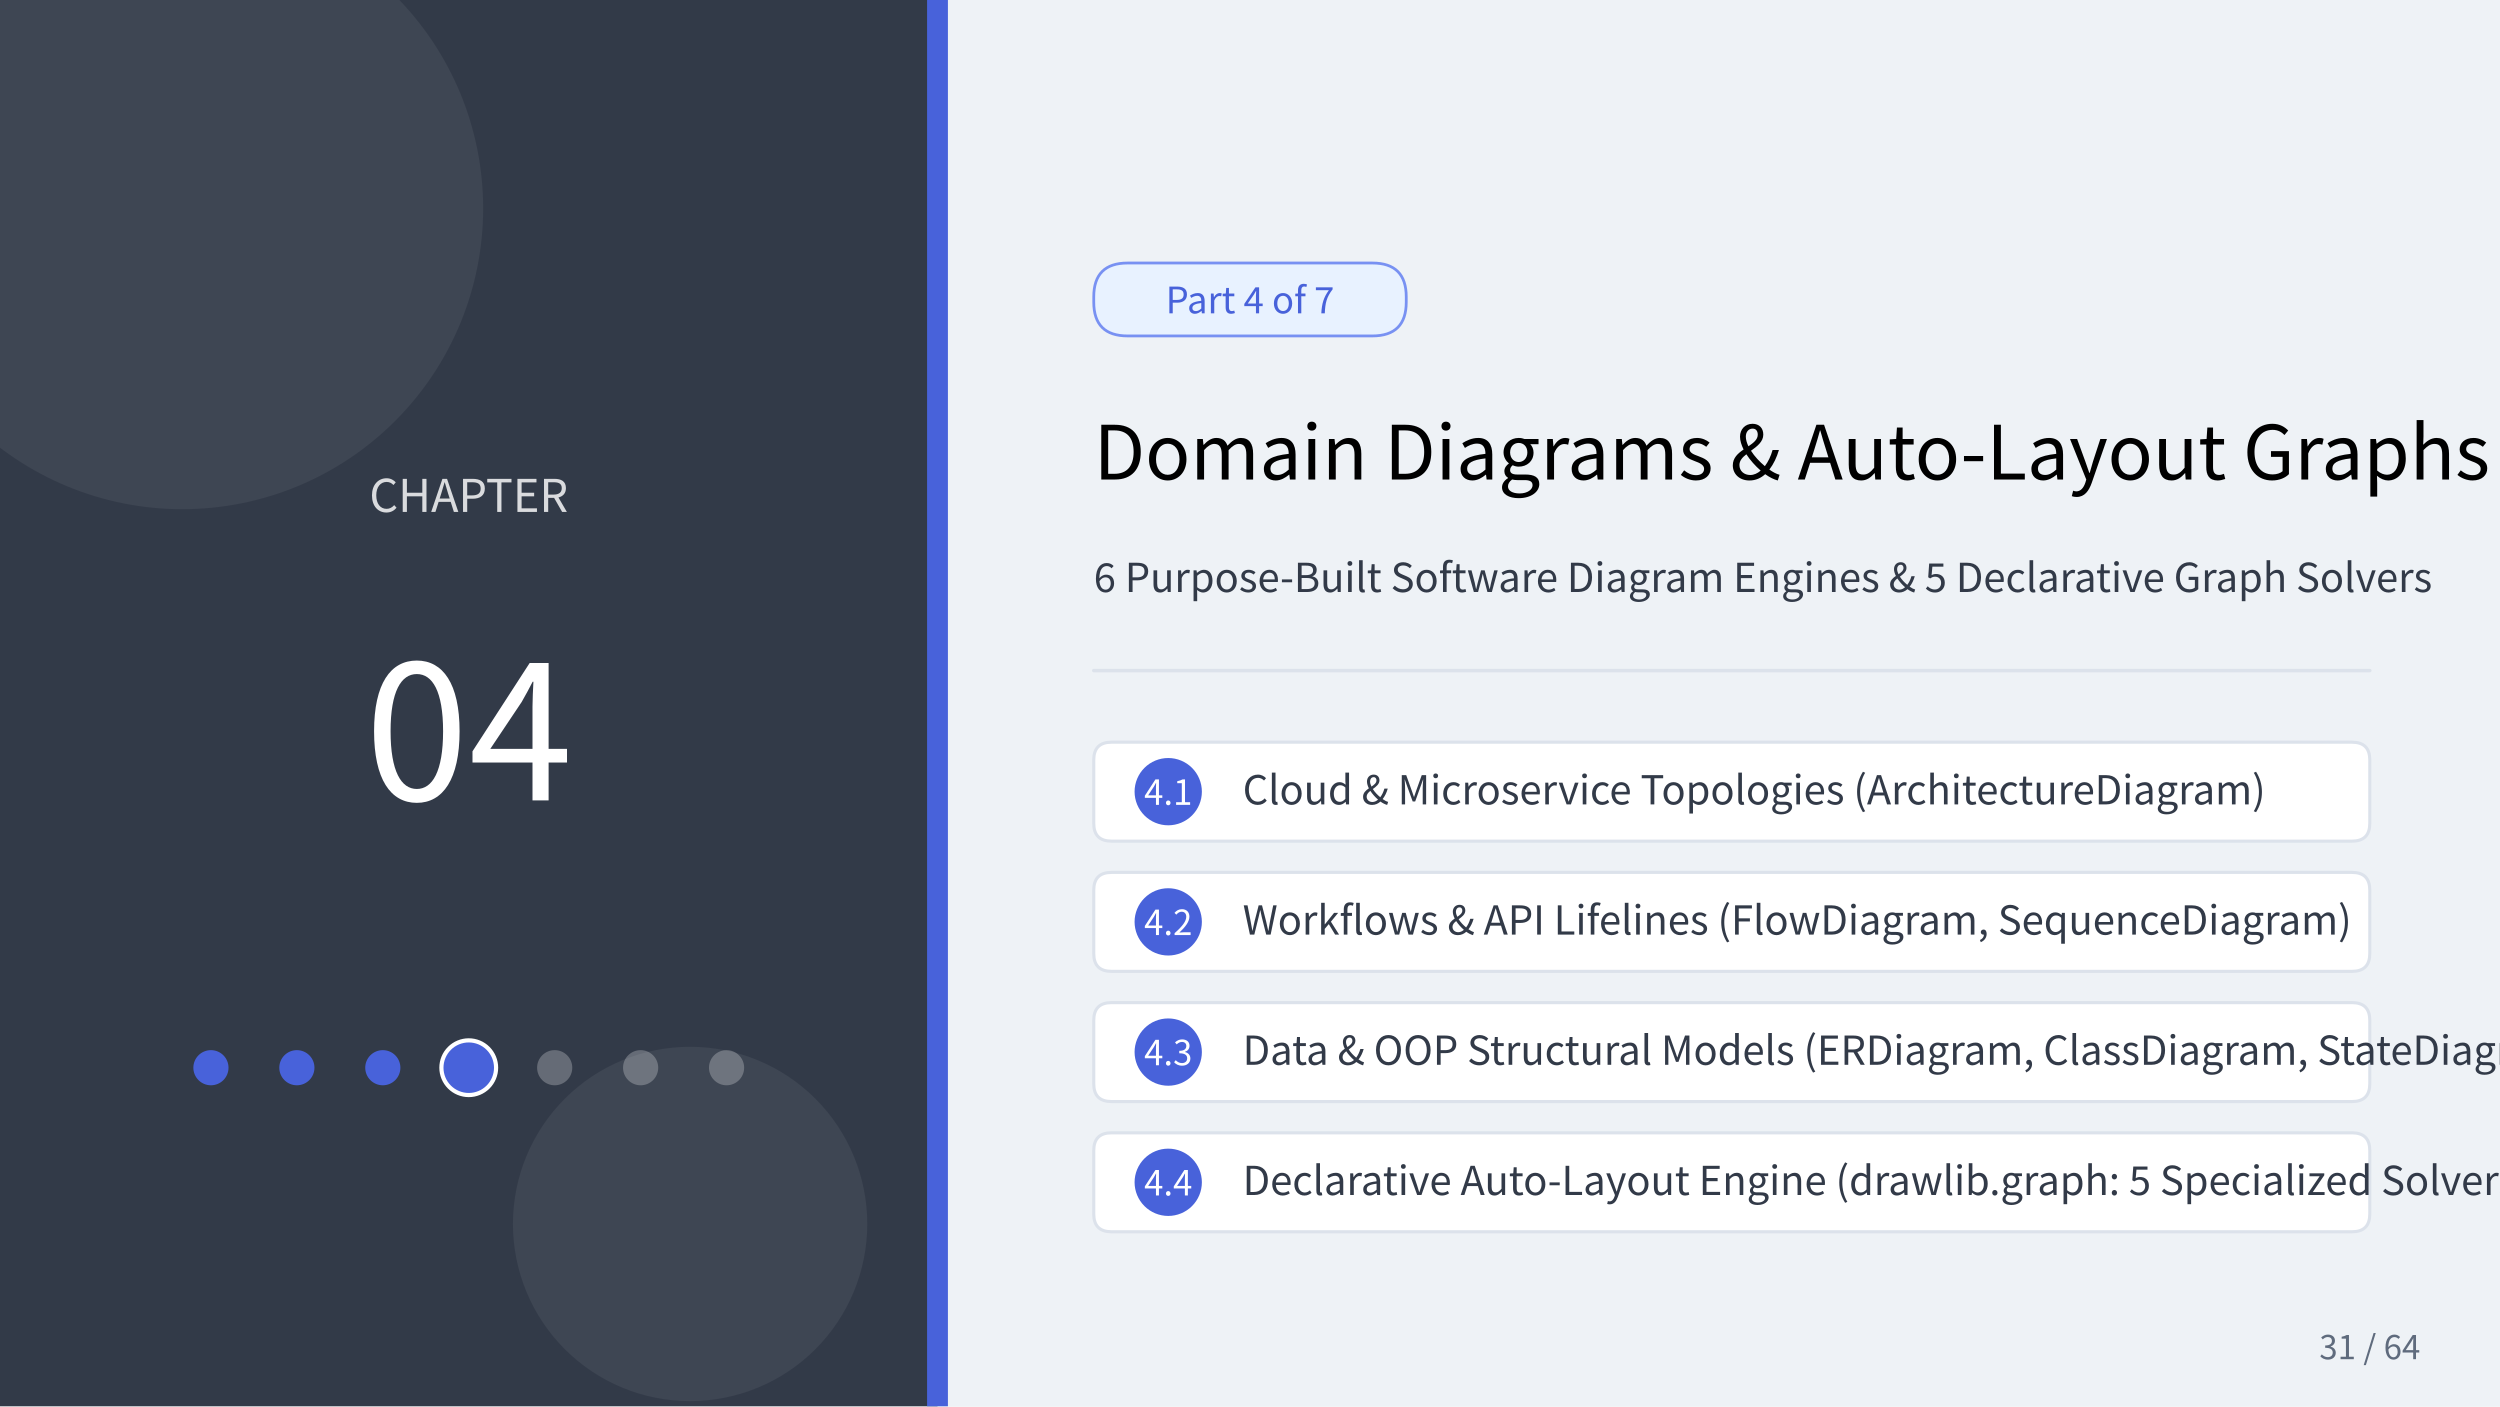
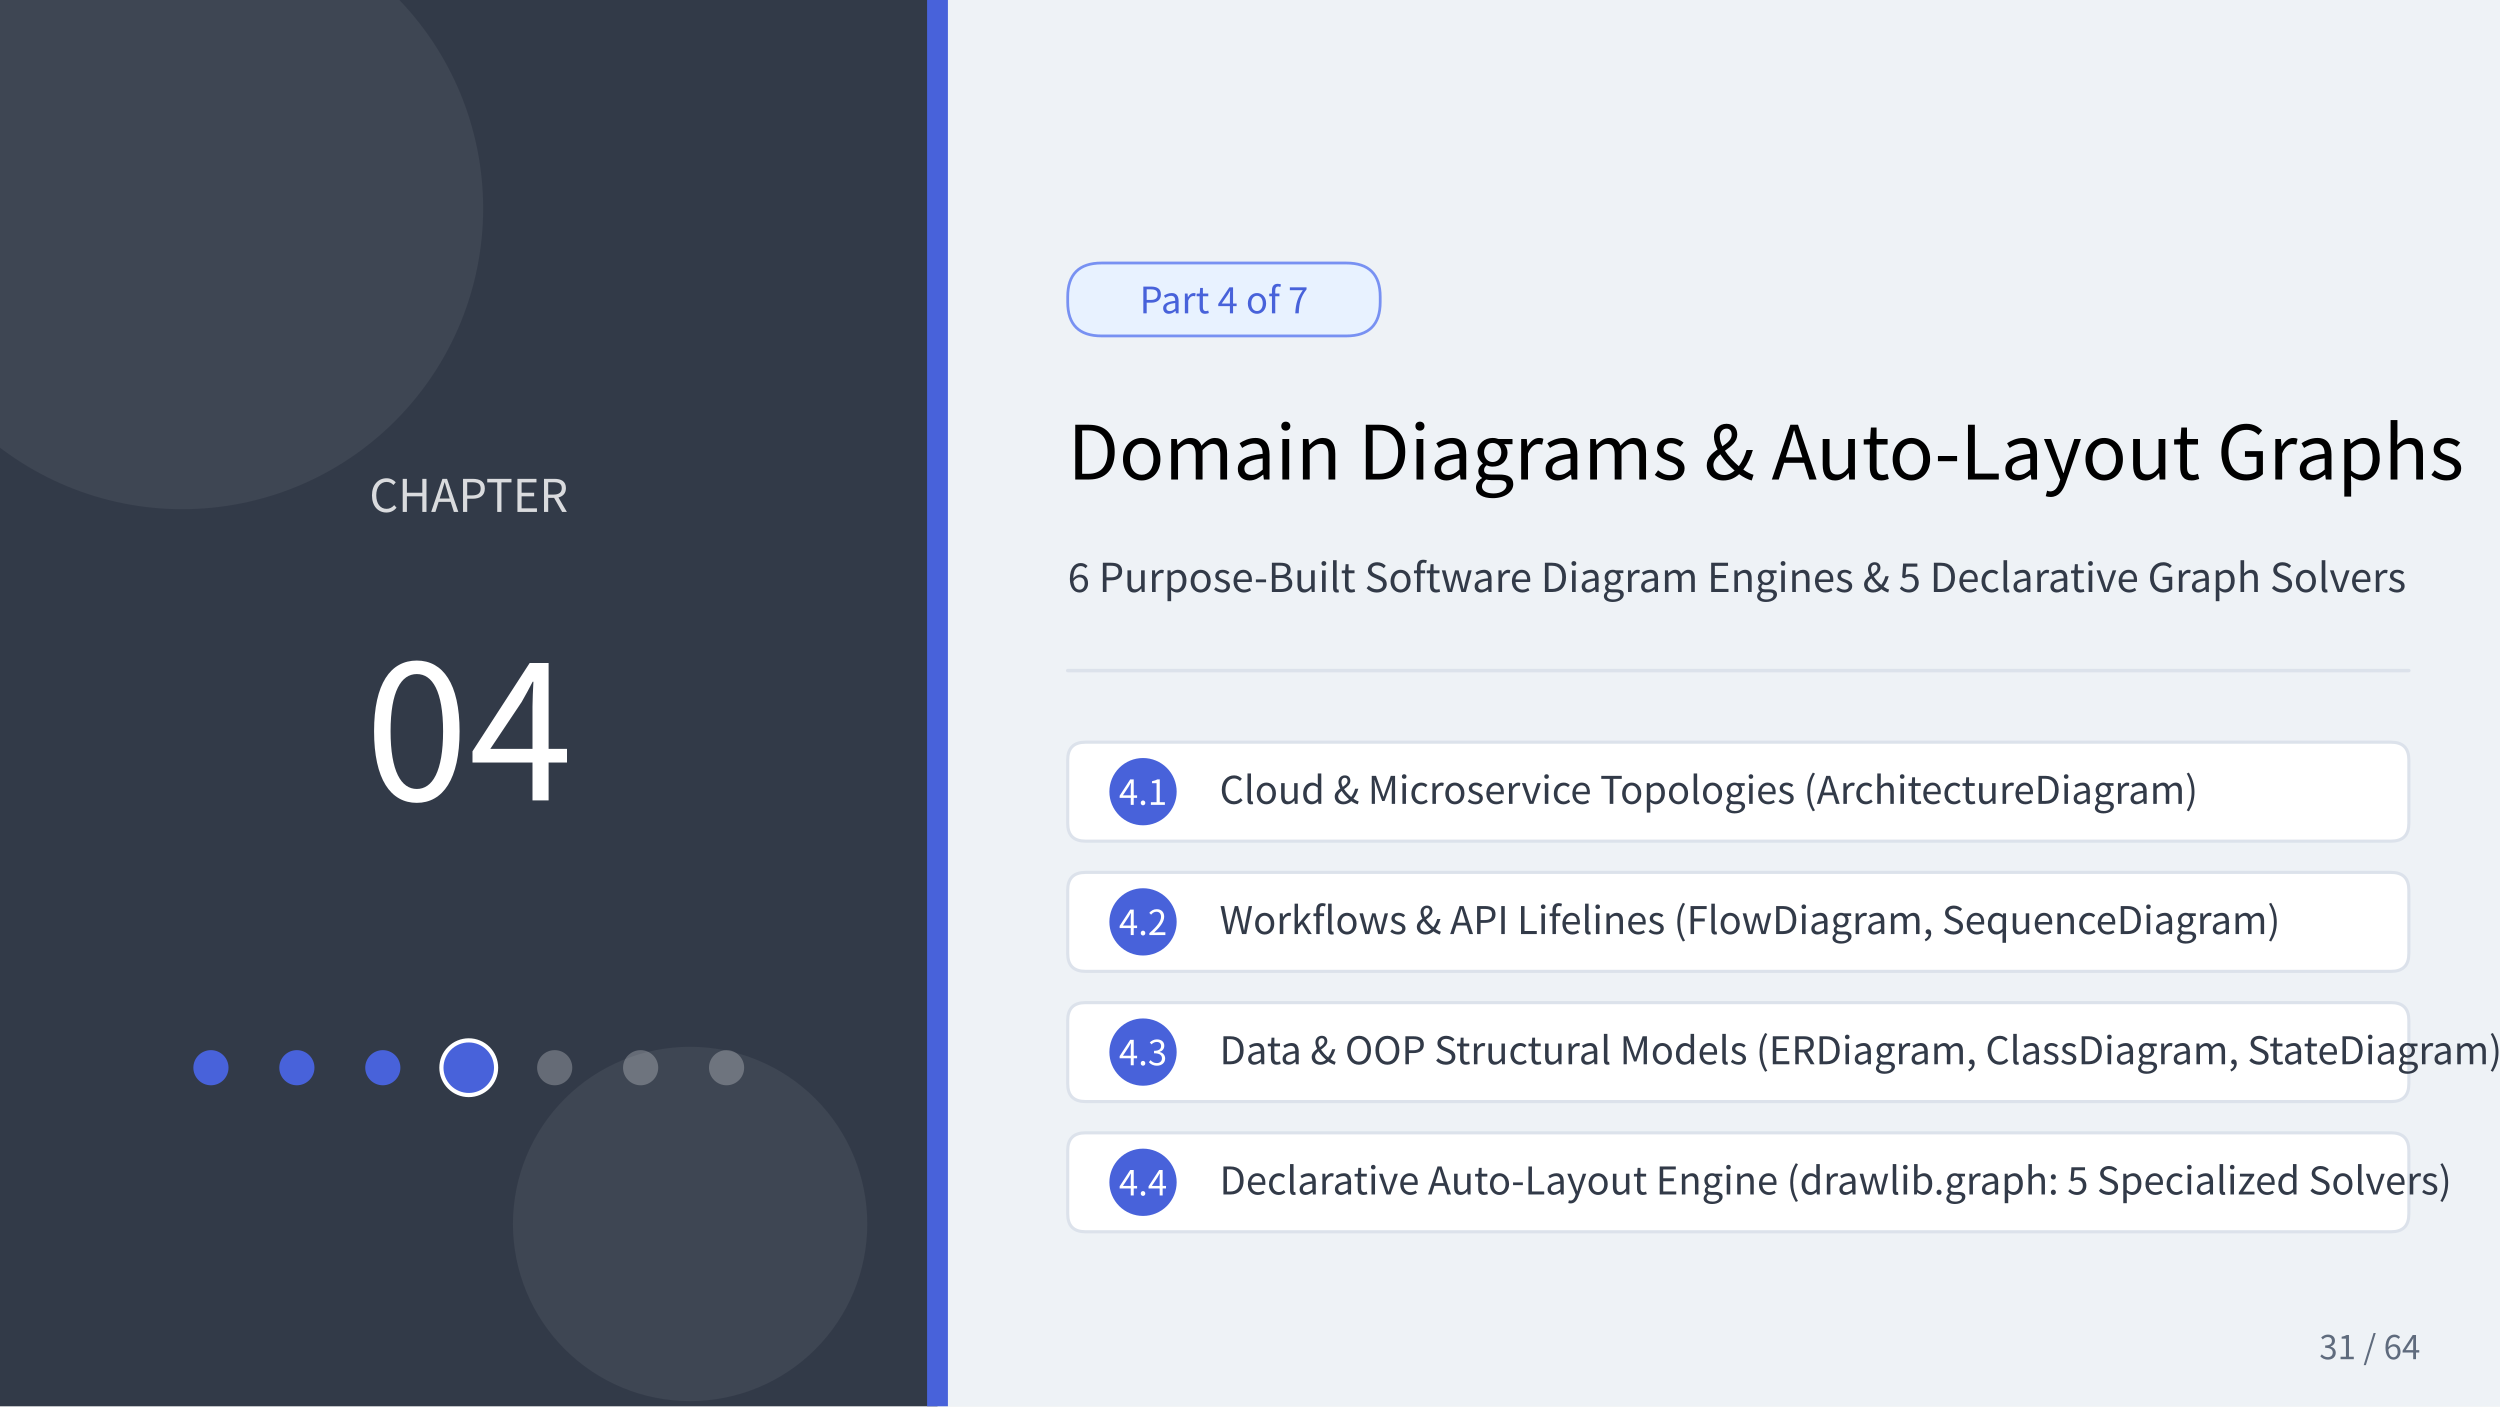
<svg xmlns="http://www.w3.org/2000/svg" width="720pt" height="405pt" viewBox="0 0 720 405" version="1.1">
  <defs>
    <style type="text/css">*{stroke-linejoin: round; stroke-linecap: butt}</style>
  </defs>
  <g id="figure_1">
    <g id="patch_1">
      <path d="M 0 405  L 720 405  L 720 0  L 0 0  z " style="fill: #ffffff" />
    </g>
    <g id="axes_1">
      <g id="patch_2">
        <path d="M 270 405  L 270 0  L 720 0  L 720 405  z " clip-path="url(#p6494dea2b6)" style="fill: #eef2f6" />
      </g>
      <g id="patch_3">
        <path d="M 0 405  L 0 0  L 270 0  L 270 405  z " clip-path="url(#p6494dea2b6)" style="fill: #323a48" />
      </g>
      <g id="patch_4">
        <path d="M 52.5 146.25  C 75.374 146.25 97.314 137.162 113.488 120.988  C 129.662 104.814 138.75 82.874 138.75 60  C 138.75 37.126 129.662 15.186 113.488 -0.988  C 97.314 -17.162 75.374 -26.25 52.5 -26.25  C 29.626 -26.25 7.686 -17.162 -8.488 -0.988  C -24.662 15.186 -33.75 37.126 -33.75 60  C -33.75 82.874 -24.662 104.814 -8.488 120.988  C 7.686 137.162 29.626 146.25 52.5 146.25  z " clip-path="url(#p6494dea2b6)" style="fill: #ffffff; opacity: 0.06; stroke: #ffffff; stroke-width: 0.8; stroke-linejoin: miter" />
      </g>
      <g id="patch_5">
        <path d="M 198.75 403.125  C 212.176 403.125 225.054 397.791 234.547 388.297  C 244.041 378.804 249.375 365.926 249.375 352.5  C 249.375 339.074 244.041 326.196 234.547 316.703  C 225.054 307.209 212.176 301.875 198.75 301.875  C 185.324 301.875 172.446 307.209 162.953 316.703  C 153.459 326.196 148.125 339.074 148.125 352.5  C 148.125 365.926 153.459 378.804 162.953 388.297  C 172.446 397.791 185.324 403.125 198.75 403.125  z " clip-path="url(#p6494dea2b6)" style="fill: #ffffff; opacity: 0.06; stroke: #ffffff; stroke-width: 0.8; stroke-linejoin: miter" />
      </g>
      <g id="patch_6">
        <path d="M 267 405  L 267 0  L 273 0  L 273 405  z " clip-path="url(#p6494dea2b6)" style="fill: #4862da" />
      </g>
      <g id="text_1">
        <g clip-path="url(#p6494dea2b6)">
          <text style="font-size: 13px; font-family: 'drawlib-cjk-japanese-noto-sans-bold', 'Noto Sans CJK JP'; text-anchor: middle; fill: #ffffff; opacity: 0.82" x="135" y="147.44" transform="rotate(-0 135 147.44)">CHAPTER</text>
        </g>
      </g>
      <g id="text_2">
        <g clip-path="url(#p6494dea2b6)">
          <text style="font-size: 54px; font-family: 'drawlib-cjk-japanese-noto-sans-bold', 'Noto Sans CJK JP'; text-anchor: middle; fill: #ffffff" x="135" y="230.52" transform="rotate(-0 135 230.52)">04</text>
        </g>
      </g>
      <g id="patch_7">
        <path d="M 60.75 312.562  C 62.093 312.562 63.38 312.029 64.33 311.08  C 65.279 310.13 65.812 308.843 65.812 307.5  C 65.812 306.157 65.279 304.87 64.33 303.92  C 63.38 302.971 62.093 302.438 60.75 302.438  C 59.407 302.438 58.12 302.971 57.17 303.92  C 56.221 304.87 55.688 306.157 55.688 307.5  C 55.688 308.843 56.221 310.13 57.17 311.08  C 58.12 312.029 59.407 312.562 60.75 312.562  z " clip-path="url(#p6494dea2b6)" style="fill: #4862da" />
      </g>
      <g id="patch_8">
        <path d="M 85.5 312.562  C 86.843 312.562 88.13 312.029 89.08 311.08  C 90.029 310.13 90.562 308.843 90.562 307.5  C 90.562 306.157 90.029 304.87 89.08 303.92  C 88.13 302.971 86.843 302.438 85.5 302.438  C 84.157 302.438 82.87 302.971 81.92 303.92  C 80.971 304.87 80.438 306.157 80.438 307.5  C 80.438 308.843 80.971 310.13 81.92 311.08  C 82.87 312.029 84.157 312.562 85.5 312.562  z " clip-path="url(#p6494dea2b6)" style="fill: #4862da" />
      </g>
      <g id="patch_9">
        <path d="M 110.25 312.562  C 111.593 312.562 112.88 312.029 113.83 311.08  C 114.779 310.13 115.312 308.843 115.312 307.5  C 115.312 306.157 114.779 304.87 113.83 303.92  C 112.88 302.971 111.593 302.438 110.25 302.438  C 108.907 302.438 107.62 302.971 106.67 303.92  C 105.721 304.87 105.188 306.157 105.188 307.5  C 105.188 308.843 105.721 310.13 106.67 311.08  C 107.62 312.029 108.907 312.562 110.25 312.562  z " clip-path="url(#p6494dea2b6)" style="fill: #4862da" />
      </g>
      <g id="patch_10">
        <path d="M 135 315.375  C 137.088 315.375 139.092 314.545 140.568 313.068  C 142.045 311.592 142.875 309.588 142.875 307.5  C 142.875 305.412 142.045 303.408 140.568 301.932  C 139.092 300.455 137.088 299.625 135 299.625  C 132.912 299.625 130.908 300.455 129.432 301.932  C 127.955 303.408 127.125 305.412 127.125 307.5  C 127.125 309.588 127.955 311.592 129.432 313.068  C 130.908 314.545 132.912 315.375 135 315.375  z " clip-path="url(#p6494dea2b6)" style="fill: #4862da; stroke: #ffffff; stroke-width: 1.2; stroke-linejoin: miter" />
      </g>
      <g id="patch_11">
        <path d="M 159.75 312.562  C 161.093 312.562 162.38 312.029 163.33 311.08  C 164.279 310.13 164.812 308.843 164.812 307.5  C 164.812 306.157 164.279 304.87 163.33 303.92  C 162.38 302.971 161.093 302.438 159.75 302.438  C 158.407 302.438 157.12 302.971 156.17 303.92  C 155.221 304.87 154.688 306.157 154.688 307.5  C 154.688 308.843 155.221 310.13 156.17 311.08  C 157.12 312.029 158.407 312.562 159.75 312.562  z " clip-path="url(#p6494dea2b6)" style="fill: #ffffff; opacity: 0.25" />
      </g>
      <g id="patch_12">
        <path d="M 184.5 312.562  C 185.843 312.562 187.13 312.029 188.08 311.08  C 189.029 310.13 189.562 308.843 189.562 307.5  C 189.562 306.157 189.029 304.87 188.08 303.92  C 187.13 302.971 185.843 302.438 184.5 302.438  C 183.157 302.438 181.87 302.971 180.92 303.92  C 179.971 304.87 179.438 306.157 179.438 307.5  C 179.438 308.843 179.971 310.13 180.92 311.08  C 181.87 312.029 183.157 312.562 184.5 312.562  z " clip-path="url(#p6494dea2b6)" style="fill: #ffffff; opacity: 0.25" />
      </g>
      <g id="patch_13">
        <path d="M 209.25 312.562  C 210.593 312.562 211.88 312.029 212.83 311.08  C 213.779 310.13 214.312 308.843 214.312 307.5  C 214.312 306.157 213.779 304.87 212.83 303.92  C 211.88 302.971 210.593 302.438 209.25 302.438  C 207.907 302.438 206.62 302.971 205.67 303.92  C 204.721 304.87 204.188 306.157 204.188 307.5  C 204.188 308.843 204.721 310.13 205.67 311.08  C 206.62 312.029 207.907 312.562 209.25 312.562  z " clip-path="url(#p6494dea2b6)" style="fill: #ffffff; opacity: 0.25" />
      </g>
      <g id="patch_14">
-         <path d="M 360 96.75  L 324.75 96.75  Q 315 96.75 315 87  L 315 85.5  Q 315 75.75 324.75 75.75  L 395.25 75.75  Q 405 75.75 405 85.5  L 405 87  Q 405 96.75 395.25 96.75  z " clip-path="url(#p6494dea2b6)" style="fill: #e8f2ff; stroke: #7891f2; stroke-width: 0.8; stroke-linejoin: miter" />
+         <path d="M 352.5 96.75  L 317.25 96.75  Q 307.5 96.75 307.5 87  L 307.5 85.5  Q 307.5 75.75 317.25 75.75  L 387.75 75.75  Q 397.5 75.75 397.5 85.5  L 397.5 87  Q 397.5 96.75 387.75 96.75  z " clip-path="url(#p6494dea2b6)" style="fill: #e8f2ff; stroke: #7891f2; stroke-width: 0.8; stroke-linejoin: miter" />
      </g>
      <g id="text_3">
        <g clip-path="url(#p6494dea2b6)">
-           <text style="font-size: 10.5px; font-family: 'drawlib-cjk-japanese-noto-sans-bold', 'Noto Sans CJK JP'; text-anchor: middle; fill: #4862da" x="360" y="90.24" transform="rotate(-0 360 90.24)">Part 4 of 7</text>
+           <text style="font-size: 10.5px; font-family: 'drawlib-cjk-japanese-noto-sans-bold', 'Noto Sans CJK JP'; text-anchor: middle; fill: #4862da" x="352.5" y="90.24" transform="rotate(-0 352.5 90.24)">Part 4 of 7</text>
        </g>
      </g>
      <g id="text_4">
        <g clip-path="url(#p6494dea2b6)">
-           <text style="font-size: 21.5px; font-family: 'drawlib-cjk-japanese-noto-sans-bold', 'Noto Sans CJK JP'; text-anchor: start" x="315" y="138.098" transform="rotate(-0 315 138.0981)">Domain Diagrams &amp; Auto-Layout Graphs</text>
+           <text style="font-size: 21.5px; font-family: 'drawlib-cjk-japanese-noto-sans-bold', 'Noto Sans CJK JP'; text-anchor: start" x="307.5" y="138.098" transform="rotate(-0 307.5 138.0981)">Domain Diagrams &amp; Auto-Layout Graphs</text>
        </g>
      </g>
      <g id="text_5">
        <g clip-path="url(#p6494dea2b6)">
-           <text style="font-size: 11.5px; font-family: 'drawlib-cjk-japanese-noto-sans-regular', 'Noto Sans CJK JP'; text-anchor: start; fill: #323a48" x="315" y="170.498" transform="rotate(-0 315 170.4975)">6 Purpose-Built Software Diagram Engines &amp; 5 Declarative Graph Solvers</text>
+           <text style="font-size: 11.5px; font-family: 'drawlib-cjk-japanese-noto-sans-regular', 'Noto Sans CJK JP'; text-anchor: start; fill: #323a48" x="307.5" y="170.498" transform="rotate(-0 307.5 170.4975)">6 Purpose-Built Software Diagram Engines &amp; 5 Declarative Graph Solvers</text>
        </g>
      </g>
      <g id="patch_15">
-         <path d="M 315 193.125  L 682.5 193.125  " clip-path="url(#p6494dea2b6)" style="fill: none; stroke: #dce2eb; stroke-linecap: round" />
+         <path d="M 307.5 193.125  L 693.75 193.125  " clip-path="url(#p6494dea2b6)" style="fill: none; stroke: #dce2eb; stroke-linecap: round" />
      </g>
      <g id="patch_16">
-         <path d="M 498.75 242.25  L 320.13 242.25  Q 315 242.25 315 237.12  L 315 218.88  Q 315 213.75 320.13 213.75  L 677.37 213.75  Q 682.5 213.75 682.5 218.88  L 682.5 237.12  Q 682.5 242.25 677.37 242.25  z " clip-path="url(#p6494dea2b6)" style="fill: #ffffff; stroke: #dce2eb; stroke-width: 0.9; stroke-linejoin: miter" />
+         <path d="M 500.625 242.25  L 312.63 242.25  Q 307.5 242.25 307.5 237.12  L 307.5 218.88  Q 307.5 213.75 312.63 213.75  L 688.62 213.75  Q 693.75 213.75 693.75 218.88  L 693.75 237.12  Q 693.75 242.25 688.62 242.25  z " clip-path="url(#p6494dea2b6)" style="fill: #ffffff; stroke: #dce2eb; stroke-width: 0.9; stroke-linejoin: miter" />
      </g>
      <g id="patch_17">
-         <path d="M 336.45 237.69  C 339.02 237.69 341.485 236.669 343.302 234.852  C 345.119 233.035 346.14 230.57 346.14 228  C 346.14 225.43 345.119 222.965 343.302 221.148  C 341.485 219.331 339.02 218.31 336.45 218.31  C 333.88 218.31 331.415 219.331 329.598 221.148  C 327.781 222.965 326.76 225.43 326.76 228  C 326.76 230.57 327.781 233.035 329.598 234.852  C 331.415 236.669 333.88 237.69 336.45 237.69  z " clip-path="url(#p6494dea2b6)" style="fill: #4862da" />
+         <path d="M 329.19 237.69  C 331.76 237.69 334.225 236.669 336.042 234.852  C 337.859 233.035 338.88 230.57 338.88 228  C 338.88 225.43 337.859 222.965 336.042 221.148  C 334.225 219.331 331.76 218.31 329.19 218.31  C 326.62 218.31 324.155 219.331 322.338 221.148  C 320.521 222.965 319.5 225.43 319.5 228  C 319.5 230.57 320.521 233.035 322.338 234.852  C 324.155 236.669 326.62 237.69 329.19 237.69  z " clip-path="url(#p6494dea2b6)" style="fill: #4862da" />
      </g>
      <g id="text_6">
        <g clip-path="url(#p6494dea2b6)">
-           <text style="font-size: 10px; font-family: 'drawlib-cjk-japanese-noto-sans-bold', 'Noto Sans CJK JP'; text-anchor: middle; fill: #ffffff" x="336.45" y="231.8" transform="rotate(-0 336.45 231.8)">4.1</text>
+           <text style="font-size: 10px; font-family: 'drawlib-cjk-japanese-noto-sans-bold', 'Noto Sans CJK JP'; text-anchor: middle; fill: #ffffff" x="329.19" y="231.8" transform="rotate(-0 329.19 231.8)">4.1</text>
        </g>
      </g>
      <g id="text_7">
        <g clip-path="url(#p6494dea2b6)">
-           <text style="font-size: 11.5px; font-family: 'drawlib-cjk-japanese-noto-sans-bold', 'Noto Sans CJK JP'; text-anchor: start; fill: #323a48" x="357.9" y="231.663" transform="rotate(-0 357.9 231.6629)">Cloud &amp; Microservice Topologies (ArchitectureDiagram)</text>
+           <text style="font-size: 11px; font-family: 'drawlib-cjk-japanese-noto-sans-bold', 'Noto Sans CJK JP'; text-anchor: start; fill: #323a48" x="351.24" y="231.504" transform="rotate(-0 351.24 231.5037)">Cloud &amp; Microservice Topologies (ArchitectureDiagram)</text>
        </g>
      </g>
      <g id="patch_18">
-         <path d="M 498.75 279.75  L 320.13 279.75  Q 315 279.75 315 274.62  L 315 256.38  Q 315 251.25 320.13 251.25  L 677.37 251.25  Q 682.5 251.25 682.5 256.38  L 682.5 274.62  Q 682.5 279.75 677.37 279.75  z " clip-path="url(#p6494dea2b6)" style="fill: #ffffff; stroke: #dce2eb; stroke-width: 0.9; stroke-linejoin: miter" />
+         <path d="M 500.625 279.75  L 312.63 279.75  Q 307.5 279.75 307.5 274.62  L 307.5 256.38  Q 307.5 251.25 312.63 251.25  L 688.62 251.25  Q 693.75 251.25 693.75 256.38  L 693.75 274.62  Q 693.75 279.75 688.62 279.75  z " clip-path="url(#p6494dea2b6)" style="fill: #ffffff; stroke: #dce2eb; stroke-width: 0.9; stroke-linejoin: miter" />
      </g>
      <g id="patch_19">
-         <path d="M 336.45 275.19  C 339.02 275.19 341.485 274.169 343.302 272.352  C 345.119 270.535 346.14 268.07 346.14 265.5  C 346.14 262.93 345.119 260.465 343.302 258.648  C 341.485 256.831 339.02 255.81 336.45 255.81  C 333.88 255.81 331.415 256.831 329.598 258.648  C 327.781 260.465 326.76 262.93 326.76 265.5  C 326.76 268.07 327.781 270.535 329.598 272.352  C 331.415 274.169 333.88 275.19 336.45 275.19  z " clip-path="url(#p6494dea2b6)" style="fill: #4862da" />
+         <path d="M 329.19 275.19  C 331.76 275.19 334.225 274.169 336.042 272.352  C 337.859 270.535 338.88 268.07 338.88 265.5  C 338.88 262.93 337.859 260.465 336.042 258.648  C 334.225 256.831 331.76 255.81 329.19 255.81  C 326.62 255.81 324.155 256.831 322.338 258.648  C 320.521 260.465 319.5 262.93 319.5 265.5  C 319.5 268.07 320.521 270.535 322.338 272.352  C 324.155 274.169 326.62 275.19 329.19 275.19  z " clip-path="url(#p6494dea2b6)" style="fill: #4862da" />
      </g>
      <g id="text_8">
        <g clip-path="url(#p6494dea2b6)">
-           <text style="font-size: 10px; font-family: 'drawlib-cjk-japanese-noto-sans-bold', 'Noto Sans CJK JP'; text-anchor: middle; fill: #ffffff" x="336.45" y="269.3" transform="rotate(-0 336.45 269.3)">4.2</text>
+           <text style="font-size: 10px; font-family: 'drawlib-cjk-japanese-noto-sans-bold', 'Noto Sans CJK JP'; text-anchor: middle; fill: #ffffff" x="329.19" y="269.3" transform="rotate(-0 329.19 269.3)">4.2</text>
        </g>
      </g>
      <g id="text_9">
        <g clip-path="url(#p6494dea2b6)">
-           <text style="font-size: 11.5px; font-family: 'drawlib-cjk-japanese-noto-sans-bold', 'Noto Sans CJK JP'; text-anchor: start; fill: #323a48" x="357.9" y="269.163" transform="rotate(-0 357.9 269.1629)">Workflows &amp; API Lifelines (FlowDiagram, SequenceDiagram)</text>
+           <text style="font-size: 11px; font-family: 'drawlib-cjk-japanese-noto-sans-bold', 'Noto Sans CJK JP'; text-anchor: start; fill: #323a48" x="351.24" y="269.004" transform="rotate(-0 351.24 269.0037)">Workflows &amp; API Lifelines (FlowDiagram, SequenceDiagram)</text>
        </g>
      </g>
      <g id="patch_20">
-         <path d="M 498.75 317.25  L 320.13 317.25  Q 315 317.25 315 312.12  L 315 293.88  Q 315 288.75 320.13 288.75  L 677.37 288.75  Q 682.5 288.75 682.5 293.88  L 682.5 312.12  Q 682.5 317.25 677.37 317.25  z " clip-path="url(#p6494dea2b6)" style="fill: #ffffff; stroke: #dce2eb; stroke-width: 0.9; stroke-linejoin: miter" />
+         <path d="M 500.625 317.25  L 312.63 317.25  Q 307.5 317.25 307.5 312.12  L 307.5 293.88  Q 307.5 288.75 312.63 288.75  L 688.62 288.75  Q 693.75 288.75 693.75 293.88  L 693.75 312.12  Q 693.75 317.25 688.62 317.25  z " clip-path="url(#p6494dea2b6)" style="fill: #ffffff; stroke: #dce2eb; stroke-width: 0.9; stroke-linejoin: miter" />
      </g>
      <g id="patch_21">
-         <path d="M 336.45 312.69  C 339.02 312.69 341.485 311.669 343.302 309.852  C 345.119 308.035 346.14 305.57 346.14 303  C 346.14 300.43 345.119 297.965 343.302 296.148  C 341.485 294.331 339.02 293.31 336.45 293.31  C 333.88 293.31 331.415 294.331 329.598 296.148  C 327.781 297.965 326.76 300.43 326.76 303  C 326.76 305.57 327.781 308.035 329.598 309.852  C 331.415 311.669 333.88 312.69 336.45 312.69  z " clip-path="url(#p6494dea2b6)" style="fill: #4862da" />
+         <path d="M 329.19 312.69  C 331.76 312.69 334.225 311.669 336.042 309.852  C 337.859 308.035 338.88 305.57 338.88 303  C 338.88 300.43 337.859 297.965 336.042 296.148  C 334.225 294.331 331.76 293.31 329.19 293.31  C 326.62 293.31 324.155 294.331 322.338 296.148  C 320.521 297.965 319.5 300.43 319.5 303  C 319.5 305.57 320.521 308.035 322.338 309.852  C 324.155 311.669 326.62 312.69 329.19 312.69  z " clip-path="url(#p6494dea2b6)" style="fill: #4862da" />
      </g>
      <g id="text_10">
        <g clip-path="url(#p6494dea2b6)">
-           <text style="font-size: 10px; font-family: 'drawlib-cjk-japanese-noto-sans-bold', 'Noto Sans CJK JP'; text-anchor: middle; fill: #ffffff" x="336.45" y="306.8" transform="rotate(-0 336.45 306.8)">4.3</text>
+           <text style="font-size: 10px; font-family: 'drawlib-cjk-japanese-noto-sans-bold', 'Noto Sans CJK JP'; text-anchor: middle; fill: #ffffff" x="329.19" y="306.8" transform="rotate(-0 329.19 306.8)">4.3</text>
        </g>
      </g>
      <g id="text_11">
        <g clip-path="url(#p6494dea2b6)">
-           <text style="font-size: 11.5px; font-family: 'drawlib-cjk-japanese-noto-sans-bold', 'Noto Sans CJK JP'; text-anchor: start; fill: #323a48" x="357.9" y="306.663" transform="rotate(-0 357.9 306.6629)">Data &amp; OOP Structural Models (ERDiagram, ClassDiagram, StateDiagram)</text>
+           <text style="font-size: 11px; font-family: 'drawlib-cjk-japanese-noto-sans-bold', 'Noto Sans CJK JP'; text-anchor: start; fill: #323a48" x="351.24" y="306.504" transform="rotate(-0 351.24 306.5037)">Data &amp; OOP Structural Models (ERDiagram, ClassDiagram, StateDiagram)</text>
        </g>
      </g>
      <g id="patch_22">
-         <path d="M 498.75 354.75  L 320.13 354.75  Q 315 354.75 315 349.62  L 315 331.38  Q 315 326.25 320.13 326.25  L 677.37 326.25  Q 682.5 326.25 682.5 331.38  L 682.5 349.62  Q 682.5 354.75 677.37 354.75  z " clip-path="url(#p6494dea2b6)" style="fill: #ffffff; stroke: #dce2eb; stroke-width: 0.9; stroke-linejoin: miter" />
+         <path d="M 500.625 354.75  L 312.63 354.75  Q 307.5 354.75 307.5 349.62  L 307.5 331.38  Q 307.5 326.25 312.63 326.25  L 688.62 326.25  Q 693.75 326.25 693.75 331.38  L 693.75 349.62  Q 693.75 354.75 688.62 354.75  z " clip-path="url(#p6494dea2b6)" style="fill: #ffffff; stroke: #dce2eb; stroke-width: 0.9; stroke-linejoin: miter" />
      </g>
      <g id="patch_23">
-         <path d="M 336.45 350.19  C 339.02 350.19 341.485 349.169 343.302 347.352  C 345.119 345.535 346.14 343.07 346.14 340.5  C 346.14 337.93 345.119 335.465 343.302 333.648  C 341.485 331.831 339.02 330.81 336.45 330.81  C 333.88 330.81 331.415 331.831 329.598 333.648  C 327.781 335.465 326.76 337.93 326.76 340.5  C 326.76 343.07 327.781 345.535 329.598 347.352  C 331.415 349.169 333.88 350.19 336.45 350.19  z " clip-path="url(#p6494dea2b6)" style="fill: #4862da" />
+         <path d="M 329.19 350.19  C 331.76 350.19 334.225 349.169 336.042 347.352  C 337.859 345.535 338.88 343.07 338.88 340.5  C 338.88 337.93 337.859 335.465 336.042 333.648  C 334.225 331.831 331.76 330.81 329.19 330.81  C 326.62 330.81 324.155 331.831 322.338 333.648  C 320.521 335.465 319.5 337.93 319.5 340.5  C 319.5 343.07 320.521 345.535 322.338 347.352  C 324.155 349.169 326.62 350.19 329.19 350.19  z " clip-path="url(#p6494dea2b6)" style="fill: #4862da" />
      </g>
      <g id="text_12">
        <g clip-path="url(#p6494dea2b6)">
-           <text style="font-size: 10px; font-family: 'drawlib-cjk-japanese-noto-sans-bold', 'Noto Sans CJK JP'; text-anchor: middle; fill: #ffffff" x="336.45" y="344.3" transform="rotate(-0 336.45 344.3)">4.4</text>
+           <text style="font-size: 10px; font-family: 'drawlib-cjk-japanese-noto-sans-bold', 'Noto Sans CJK JP'; text-anchor: middle; fill: #ffffff" x="329.19" y="344.3" transform="rotate(-0 329.19 344.3)">4.4</text>
        </g>
      </g>
      <g id="text_13">
        <g clip-path="url(#p6494dea2b6)">
-           <text style="font-size: 11.5px; font-family: 'drawlib-cjk-japanese-noto-sans-bold', 'Noto Sans CJK JP'; text-anchor: start; fill: #323a48" x="357.9" y="344.163" transform="rotate(-0 357.9 344.1629)">Declarative Auto-Layout Engine (drawlib.graph: 5 Specialized Solvers)</text>
+           <text style="font-size: 11px; font-family: 'drawlib-cjk-japanese-noto-sans-bold', 'Noto Sans CJK JP'; text-anchor: start; fill: #323a48" x="351.24" y="344.004" transform="rotate(-0 351.24 344.0037)">Declarative Auto-Layout Engine (drawlib.graph: 5 Specialized Solvers)</text>
        </g>
      </g>
      <g id="text_14">
        <g clip-path="url(#p6494dea2b6)">
          <text style="font-size: 9.5px; font-family: 'drawlib-cjk-japanese-noto-sans-regular', 'Noto Sans CJK JP'; text-anchor: middle; fill: #5f6b7d" x="682.5" y="391.454" transform="rotate(-0 682.5 391.4545)">31 / 64</text>
        </g>
      </g>
    </g>
  </g>
  <defs>
    <clipPath id="p6494dea2b6">
      <rect x="0" y="0" width="720" height="405" />
    </clipPath>
  </defs>
</svg>
